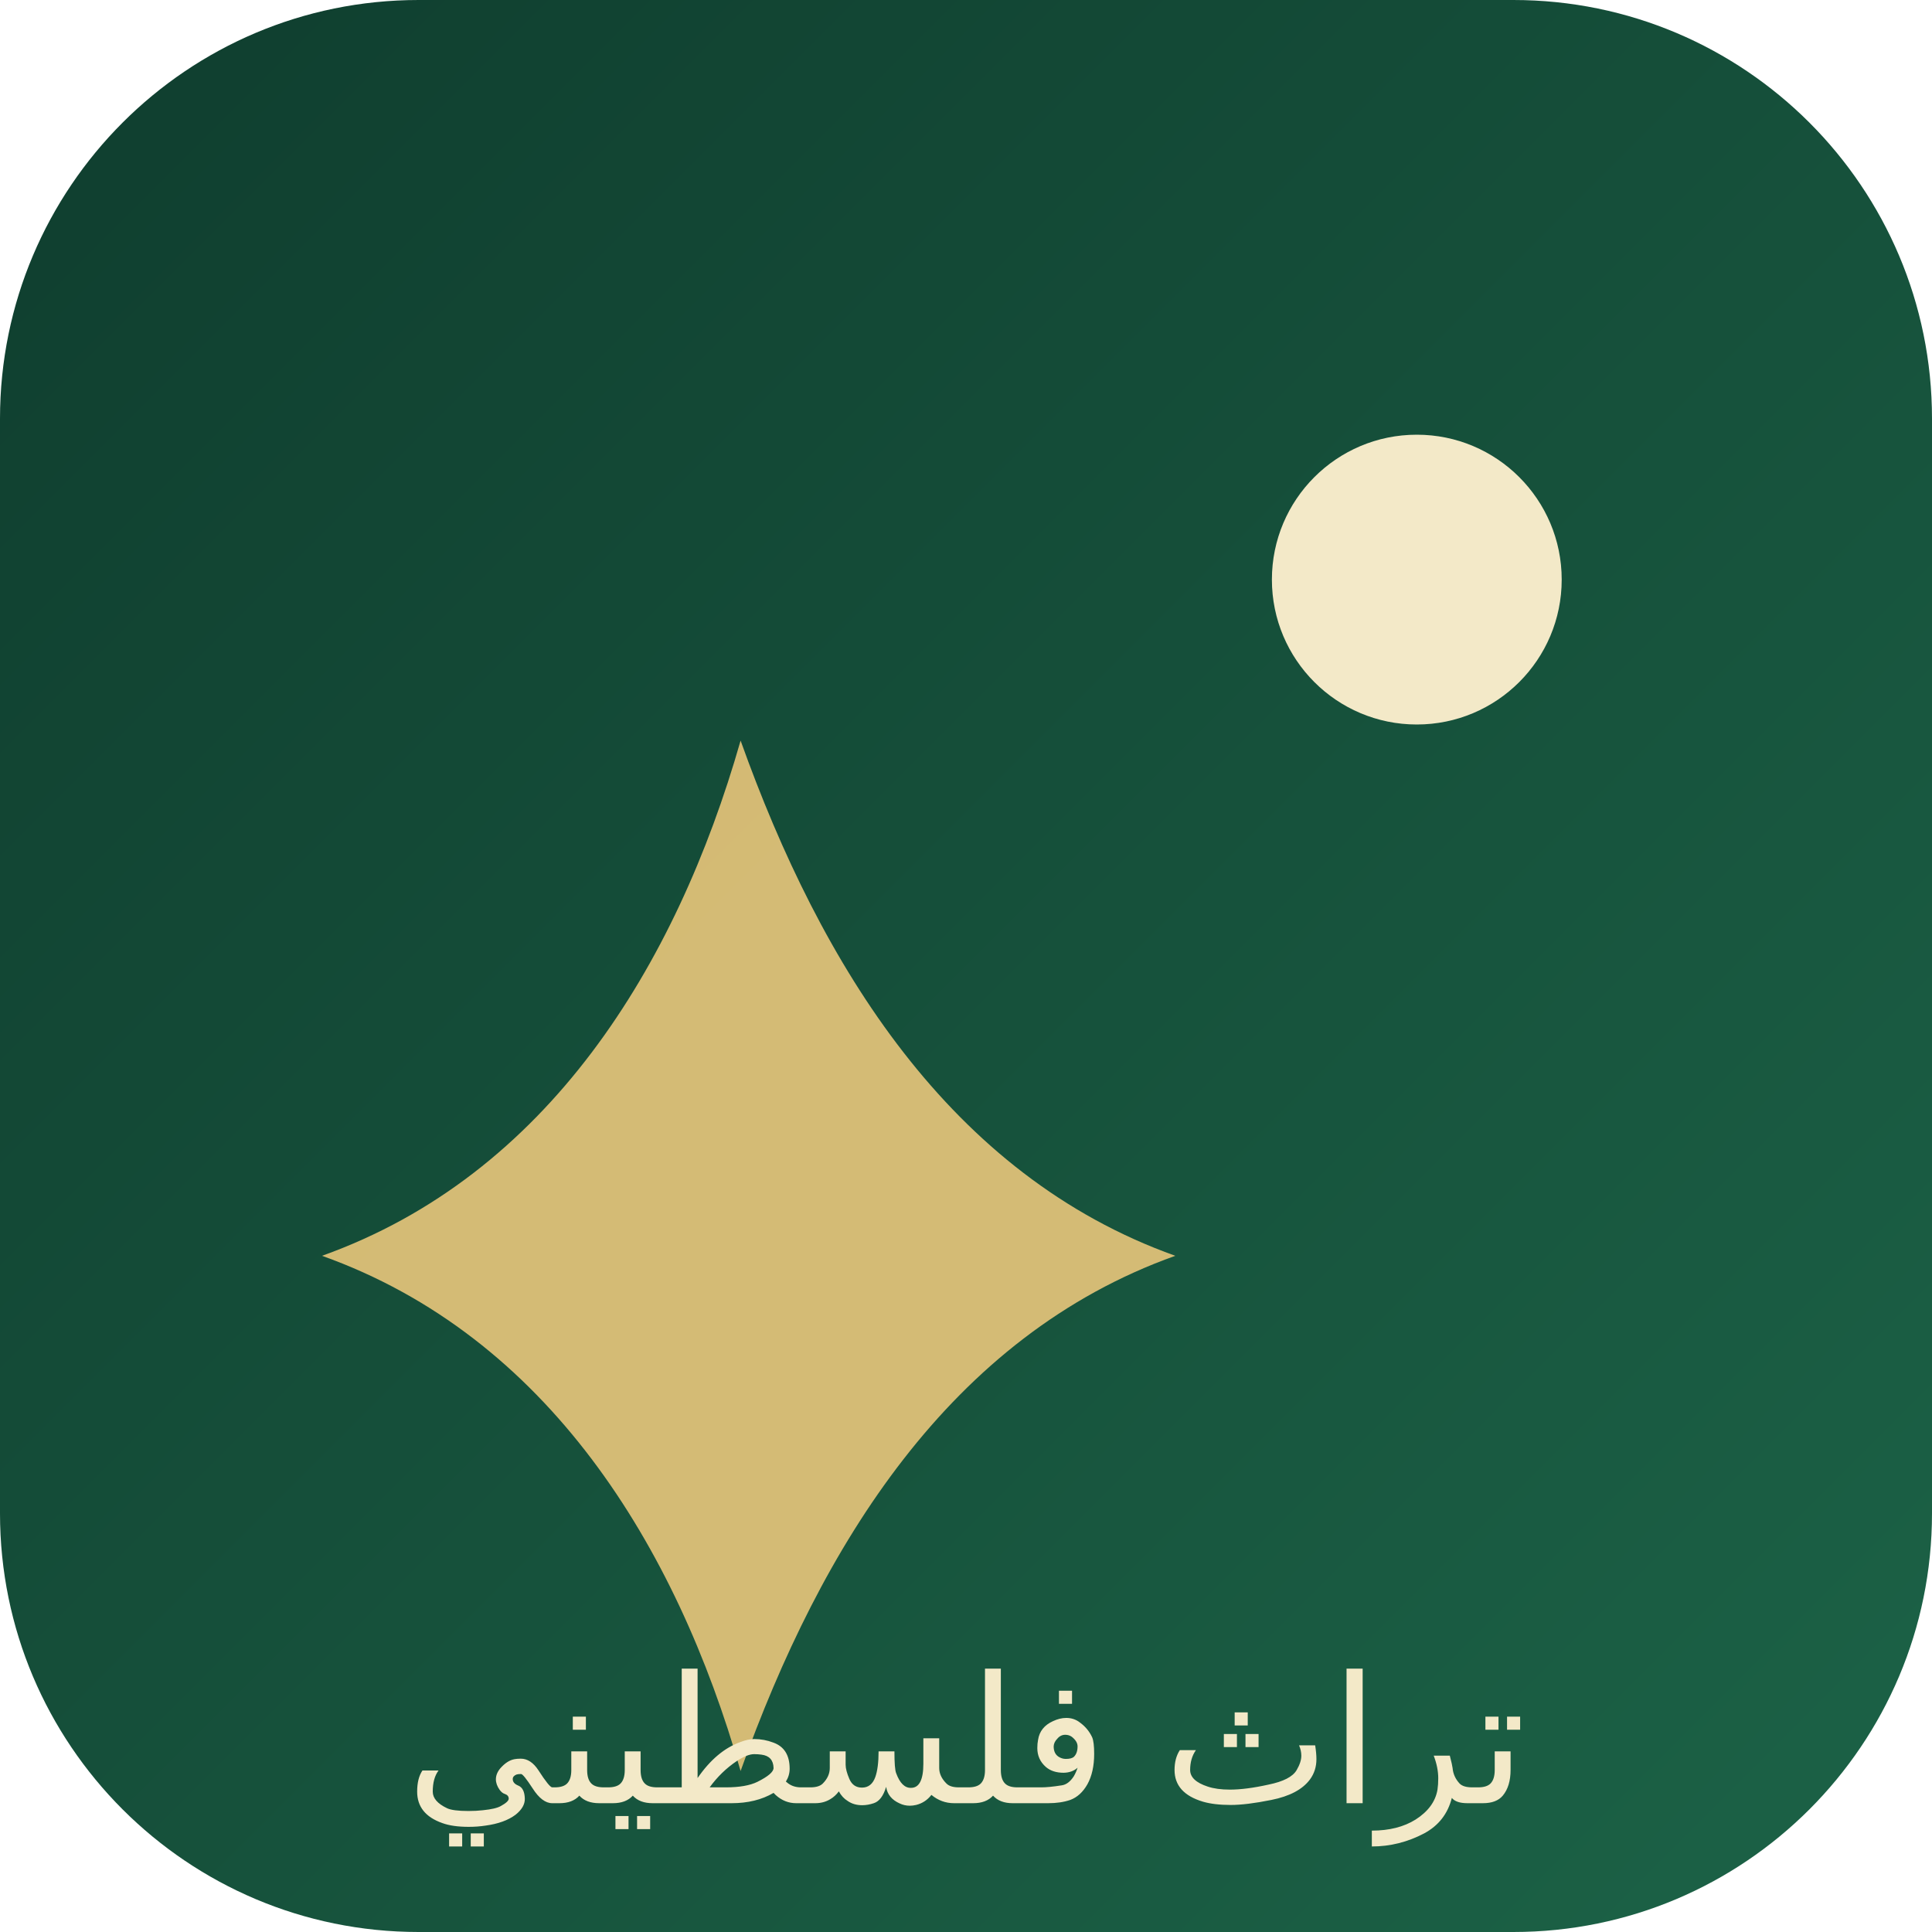
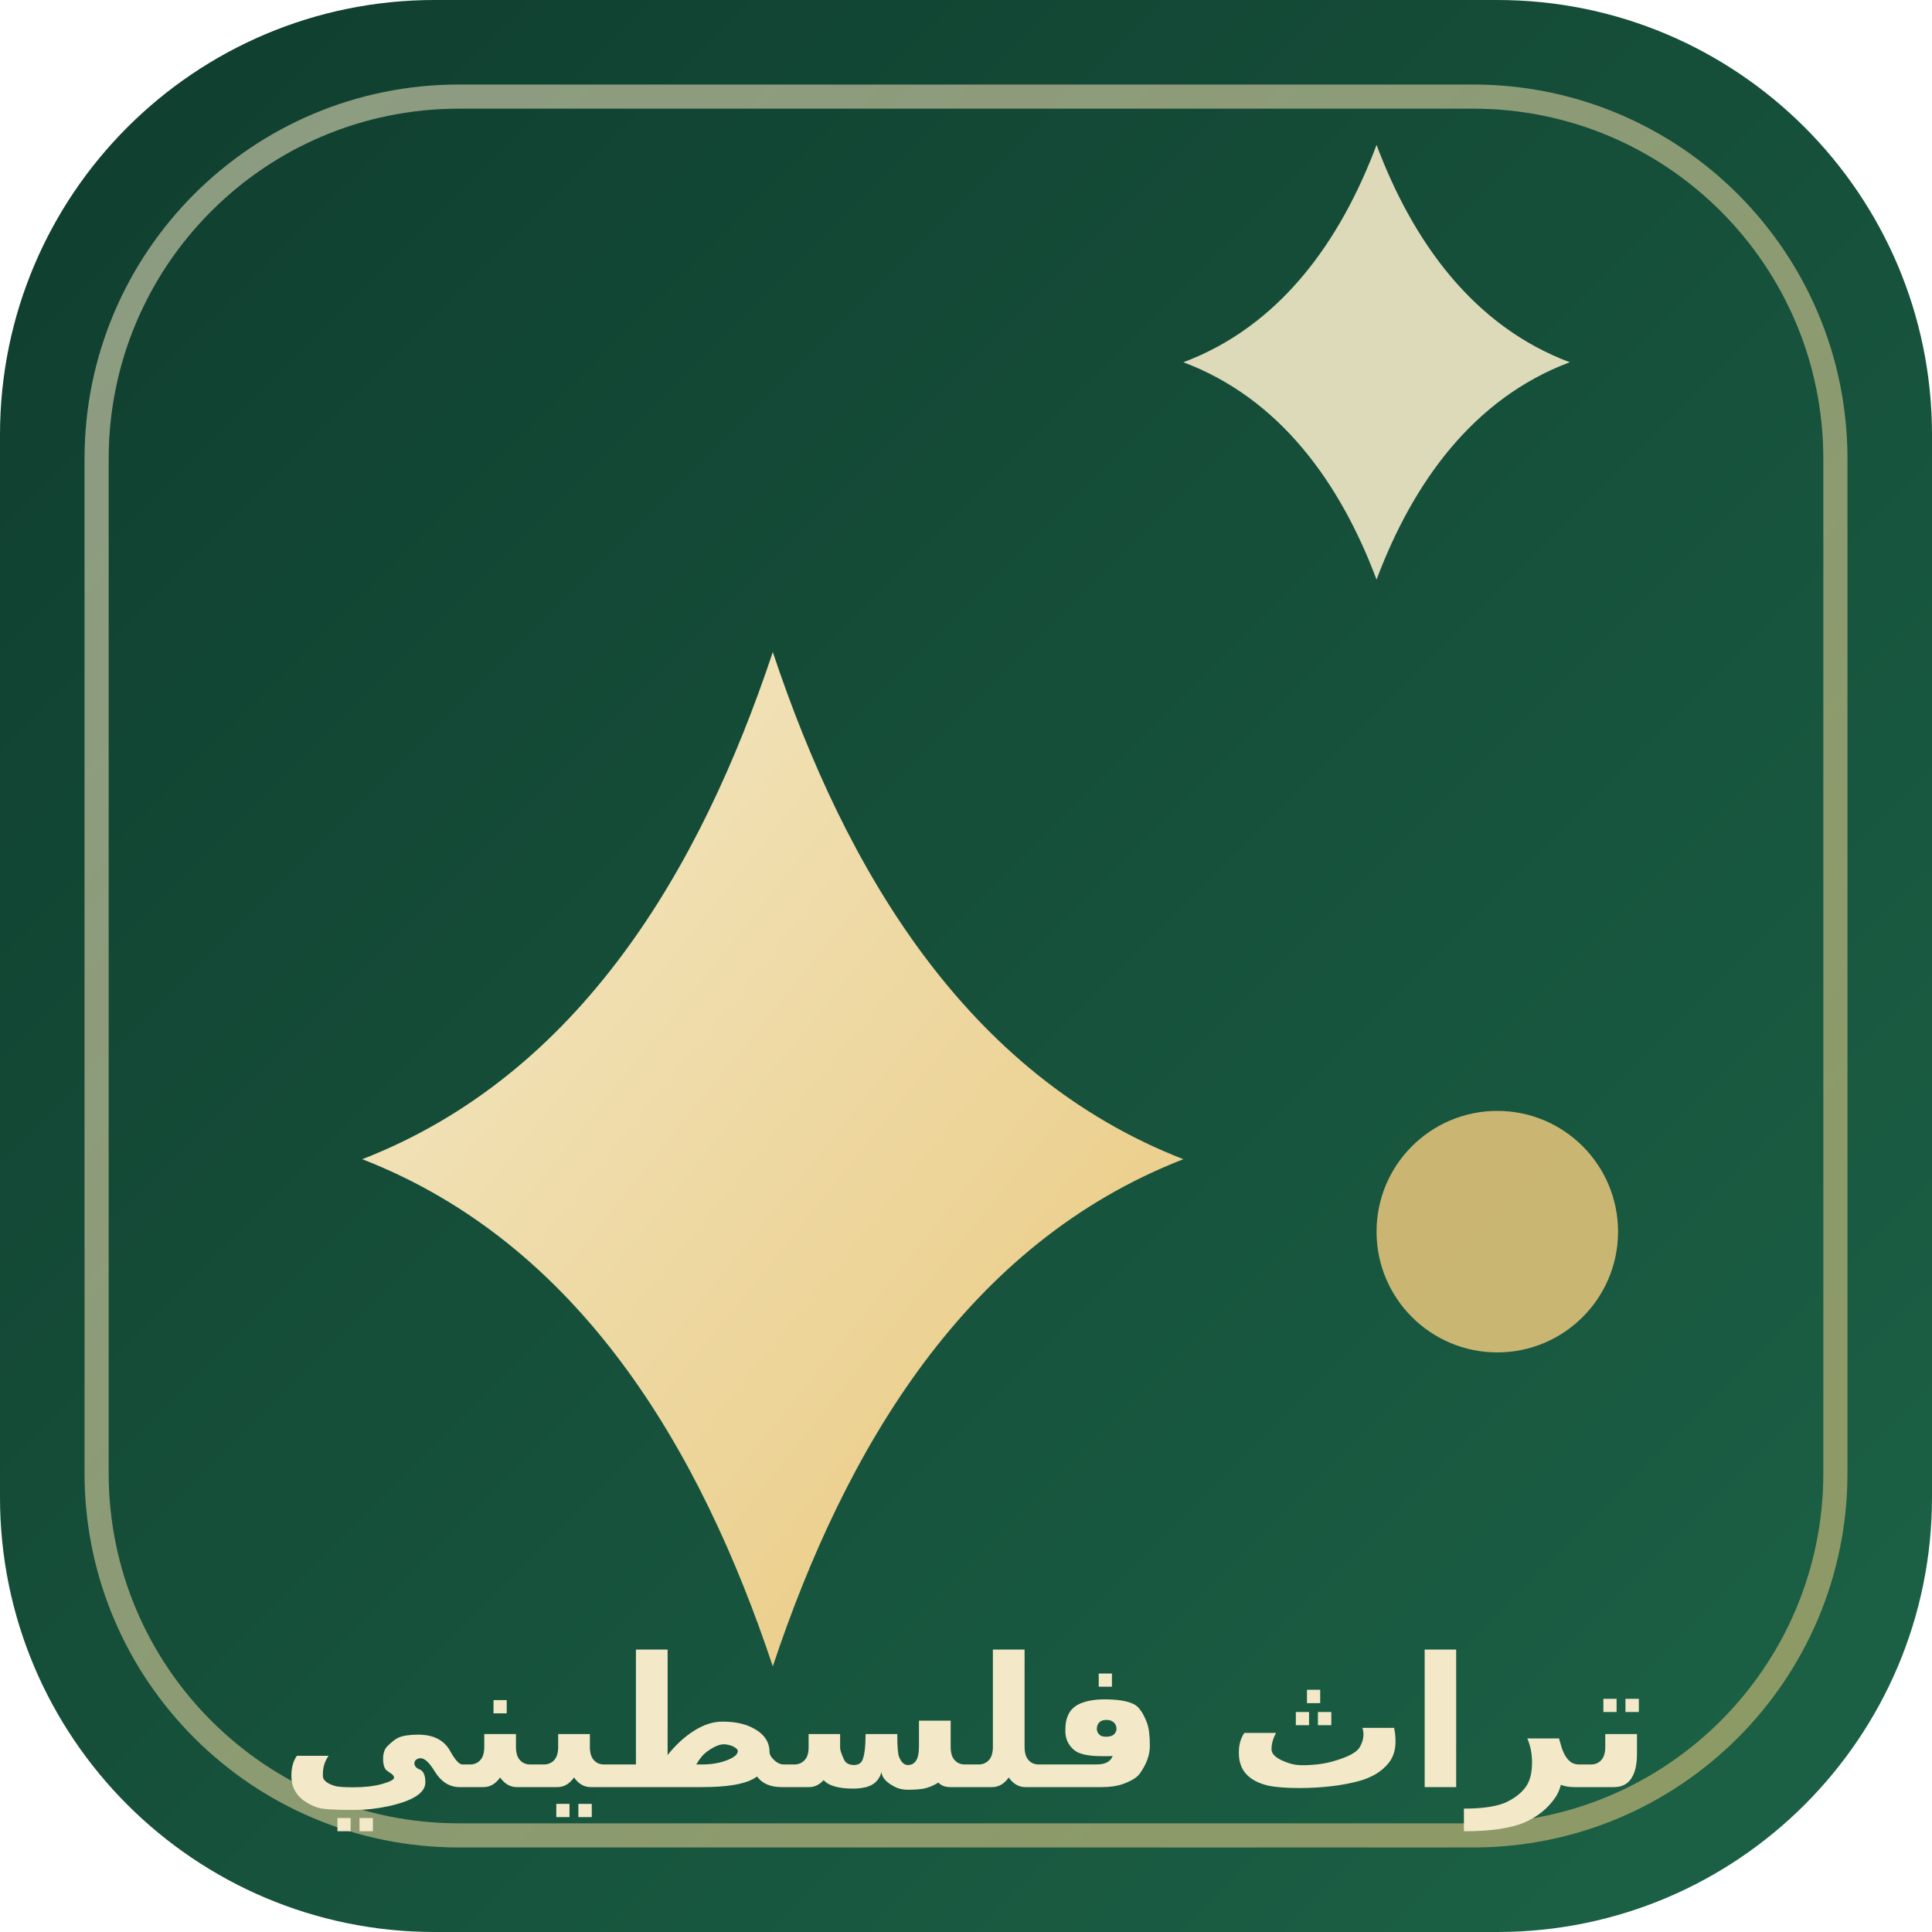
- <svg xmlns="http://www.w3.org/2000/svg" viewBox="0 0 120 120" role="img" aria-label="تراث فلسطيني">
+ <svg xmlns="http://www.w3.org/2000/svg" viewBox="0 0 160 160" role="img" aria-label="تراث فلسطيني">
  <defs>
-     <linearGradient id="g" x1="0" y1="0" x2="1" y2="1">
+     <linearGradient id="bg" x1="0" y1="0" x2="1" y2="1">
      <stop offset="0" stop-color="#0f3d2e" />
      <stop offset="1" stop-color="#1c6347" />
    </linearGradient>
+     <linearGradient id="gold" x1="0" y1="0" x2="1" y2="1">
+       <stop offset="0" stop-color="#f3e9c8" />
+       <stop offset="1" stop-color="#e9c77b" />
+     </linearGradient>
  </defs>
-   <rect width="120" height="120" rx="26" fill="url(#g)" />
-   <path d="M20 78c14-5 22-18 26-32 5 14 13 27 27 32-14 5-22 18-27 32-4-14-12-27-26-32z" fill="#e9c77b" opacity=".9" />
-   <circle cx="88" cy="36" r="9" fill="#f3e9c8" />
-   <text x="60" y="112" fill="#f3e9c8" font-family="sans-serif" font-size="11" text-anchor="middle">تراث فلسطيني</text>
+   <rect width="160" height="160" rx="36" fill="url(#bg)" />
+   <rect x="8" y="8" width="144" height="144" rx="30" fill="none" stroke="url(#gold)" stroke-opacity=".55" stroke-width="2" />
+   <path d="M30 96c18-7 28-24 34-42 6 18 16 35 34 42-18 7-28 24-34 42-6-18-16-35-34-42z" fill="url(#gold)" />
+   <path d="M98 30c8-3 13-10 16-18 3 8 8 15 16 18-8 3-13 10-16 18-3-8-8-15-16-18z" fill="#f3e9c8" opacity=".9" />
+   <circle cx="124" cy="102" r="10" fill="#e9c77b" opacity=".85" />
+   <text x="80" y="148" fill="#f3e9c8" font-family="sans-serif" font-size="15" font-weight="700" text-anchor="middle">تراث فلسطيني</text>
</svg>
